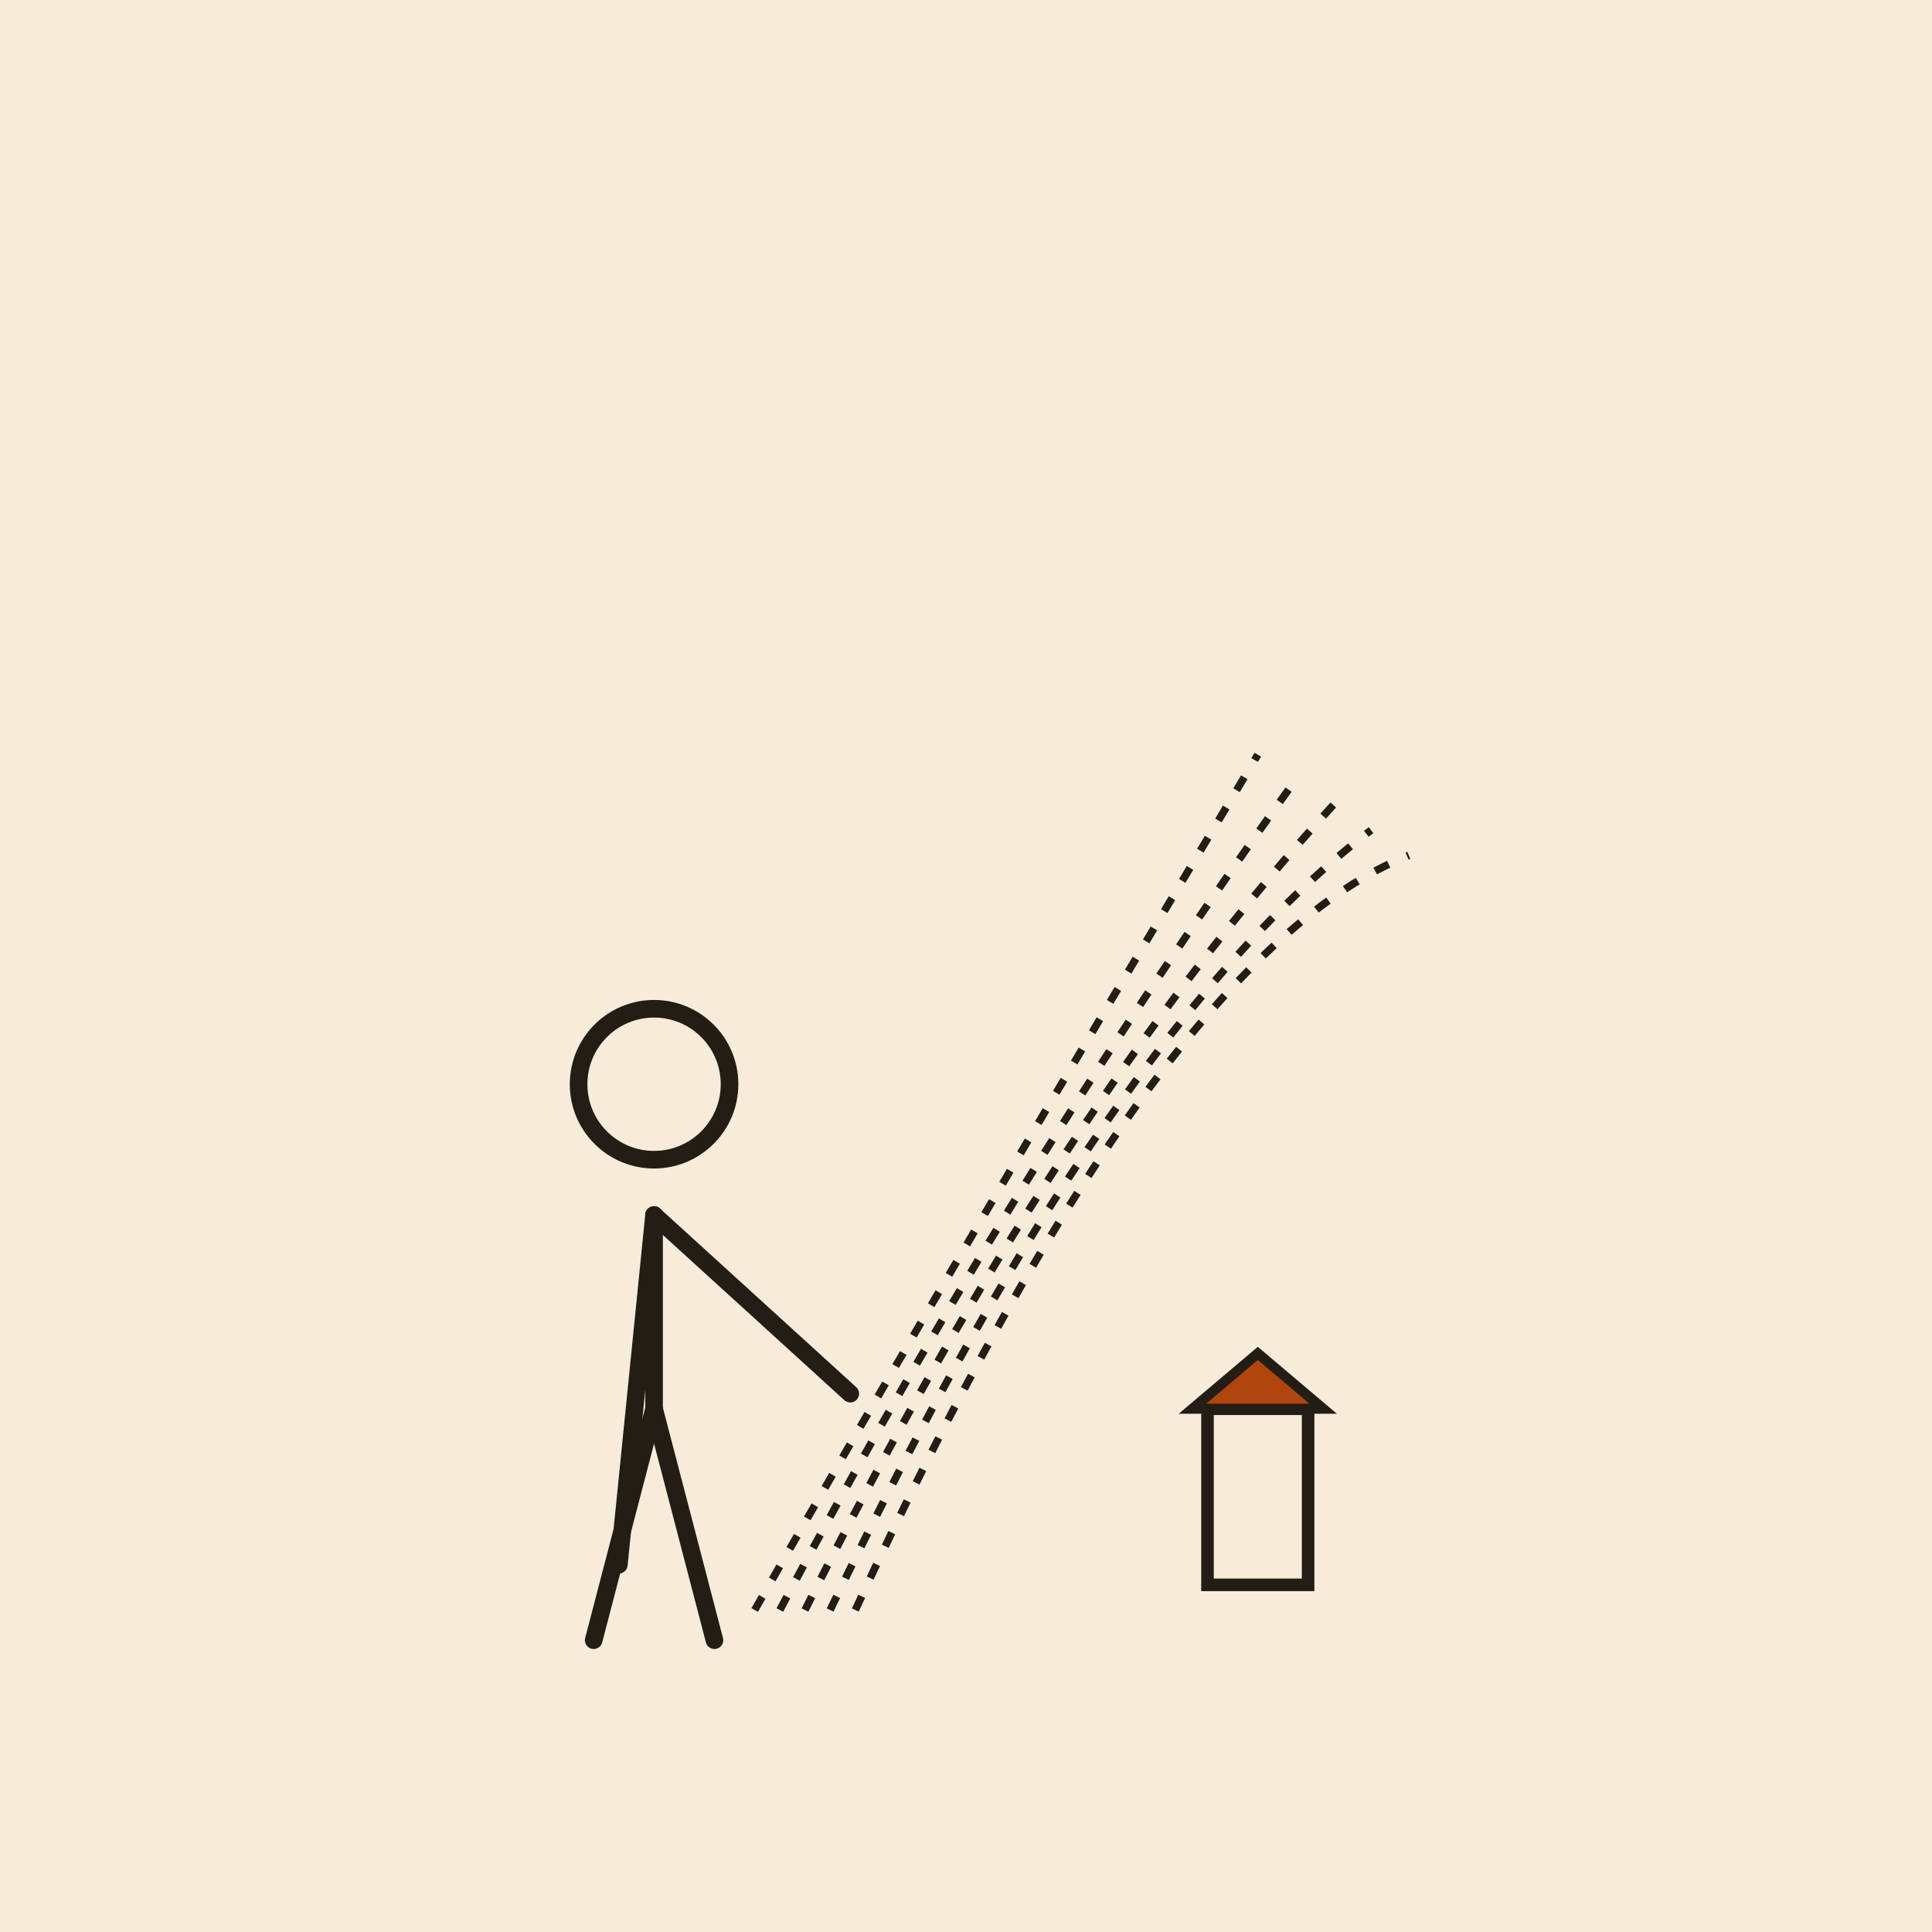
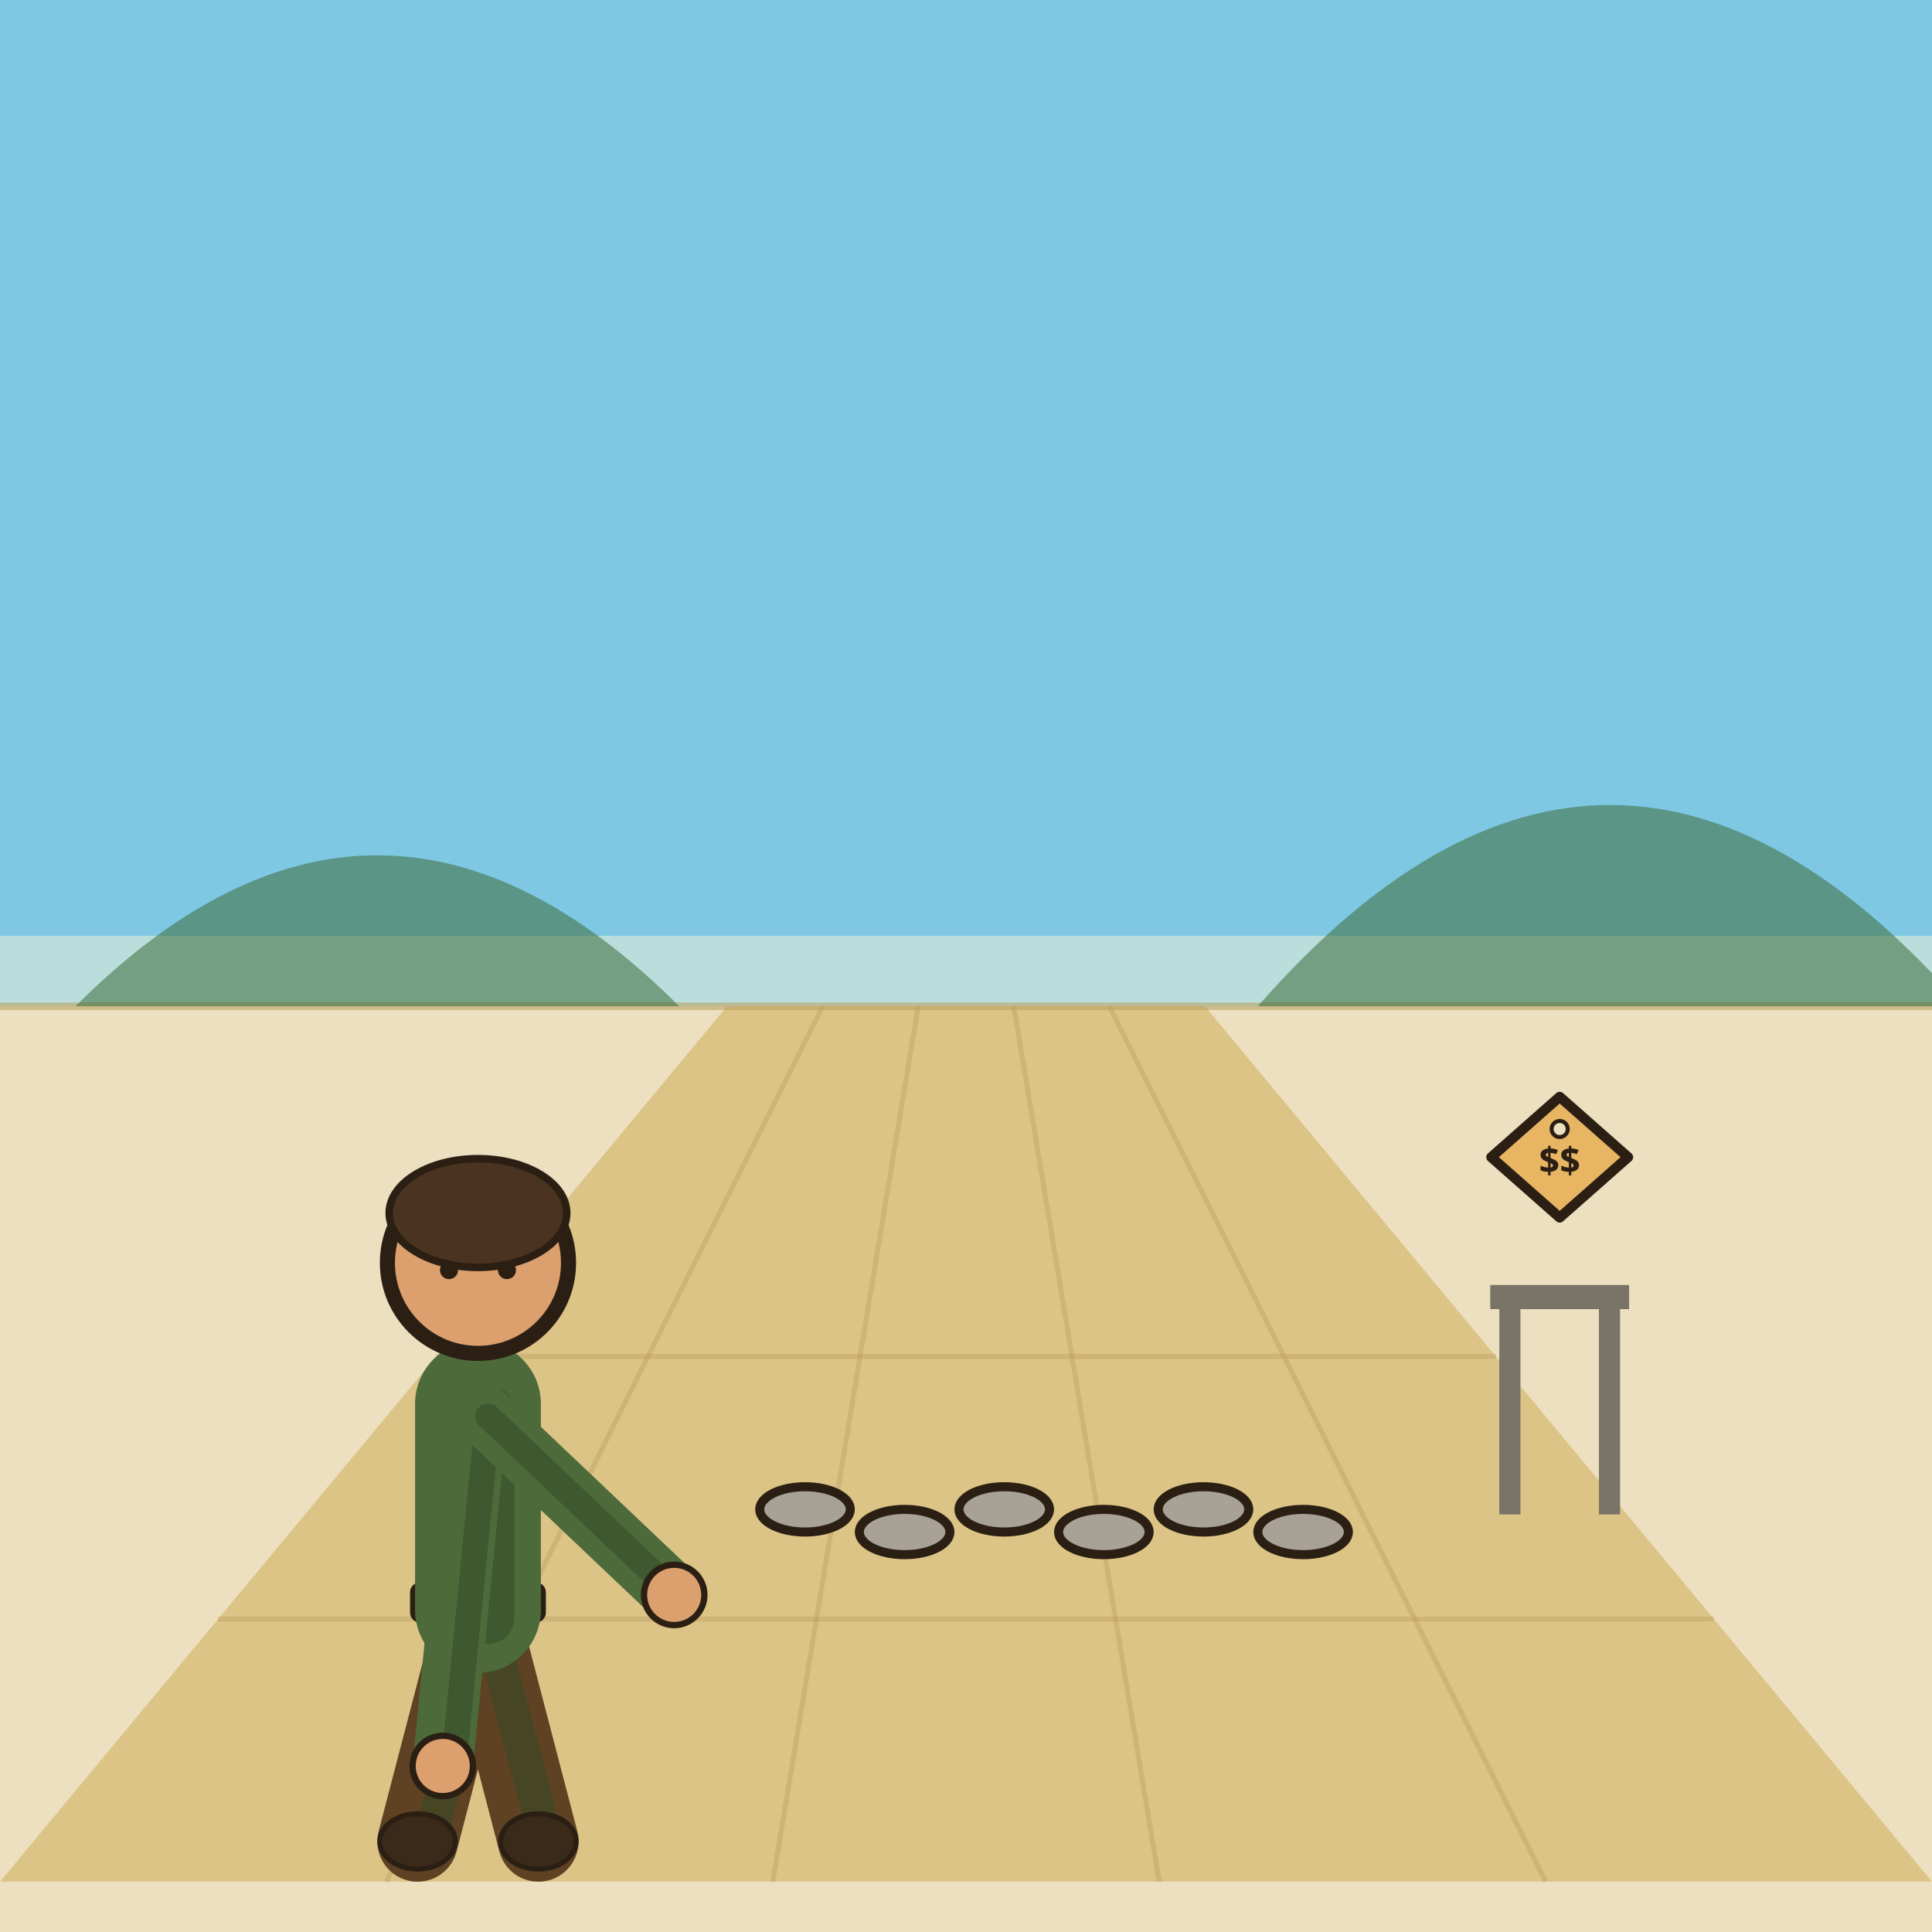
<svg xmlns="http://www.w3.org/2000/svg" viewBox="0 0 768 768">
-   <rect x="0" y="0" width="768" height="768" fill="#f6ecd9" />
-   <g transform="translate(260,560) scale(1.0,1.0) rotate(0)">
-     <circle cx="0" cy="-129" r="30" fill="#f6ecd9" stroke="#241d15" stroke-width="7" />
-     <line x1="0" y1="-77.0" x2="0" y2="0" stroke="#241d15" stroke-width="7" stroke-linecap="round" />
-     <line x1="0" y1="-77" x2="-14" y2="62" stroke="#241d15" stroke-width="7" stroke-linecap="round" />
-     <line x1="0" y1="-77" x2="78" y2="-6" stroke="#241d15" stroke-width="7" stroke-linecap="round" />
-     <line x1="0" y1="0" x2="-24" y2="92" stroke="#241d15" stroke-width="7" stroke-linecap="round" />
-     <line x1="0" y1="0" x2="24" y2="92" stroke="#241d15" stroke-width="7" stroke-linecap="round" />
+   <rect x="0" y="0" width="768" height="768" fill="#ece0c0" />
+   <rect x="0" y="0" width="768" height="400" fill="#7ec8e3" />
+   <rect x="0" y="372" width="768" height="28" fill="#dbead9" opacity="0.65" />
+   <polygon points="289,400 479,400 768,748 0,748" fill="#dcc487" />
+   <line x1="327.0" y1="400" x2="153.6" y2="748" stroke="#b89c5c" stroke-width="2" opacity="0.4" />
+   <line x1="365.0" y1="400" x2="307.2" y2="748" stroke="#b89c5c" stroke-width="2" opacity="0.4" />
+   <line x1="403.0" y1="400" x2="460.8" y2="748" stroke="#b89c5c" stroke-width="2" opacity="0.4" />
+   <line x1="441.0" y1="400" x2="614.4" y2="748" stroke="#b89c5c" stroke-width="2" opacity="0.4" />
+   <line x1="173.4" y1="539.2" x2="594.6" y2="539.2" stroke="#b89c5c" stroke-width="2" opacity="0.4" />
+   <line x1="86.7" y1="643.6" x2="681.3" y2="643.6" stroke="#b89c5c" stroke-width="2" opacity="0.4" />
+   <line x1="0" y1="400" x2="768" y2="400" stroke="#b89c5c" stroke-width="3" opacity="0.55" />
+   <path d="M 30.0,400 Q 90.0,340 150,340 Q 210.0,340 270.0,400 Z" fill="#3c6b3a" opacity="0.55" />
+   <path d="M 500.0,400 Q 570.0,320 640,320 Q 710.0,320 780.0,400 Z" fill="#3c6b3a" opacity="0.55" />
+   <g transform="translate(190,640) scale(1.0,1.0) rotate(0)">
+     <line x1="0" y1="0" x2="-24" y2="92" stroke="#5e4223" stroke-width="32" stroke-linecap="round" />
+     <line x1="4" y1="3" x2="-20" y2="95" stroke="#334927" stroke-width="13.4" stroke-linecap="round" opacity="0.55" />
+     <ellipse cx="-24" cy="92" rx="15" ry="11" fill="#3a2a1a" stroke="#2b1f14" stroke-width="2" />
+     <line x1="0" y1="0" x2="24" y2="92" stroke="#5e4223" stroke-width="32" stroke-linecap="round" />
+     <line x1="4" y1="3" x2="28" y2="95" stroke="#334927" stroke-width="13.4" stroke-linecap="round" opacity="0.55" />
+     <ellipse cx="24" cy="92" rx="15" ry="11" fill="#3a2a1a" stroke="#2b1f14" stroke-width="2" />
+     <rect x="-26" y="-10" width="52" height="14" rx="3" fill="#334927" stroke="#2b1f14" stroke-width="2" />
+     <line x1="0" y1="-82.0" x2="0" y2="0" stroke="#4c6a3a" stroke-width="50" stroke-linecap="round" />
+     <line x1="4" y1="-79.0" x2="4" y2="3" stroke="#334927" stroke-width="21.0" stroke-linecap="round" opacity="0.55" />
+     <line x1="0" y1="-80" x2="-14" y2="62" stroke="#4c6a3a" stroke-width="24" stroke-linecap="round" />
+     <line x1="4" y1="-77" x2="-10" y2="65" stroke="#334927" stroke-width="10.1" stroke-linecap="round" opacity="0.55" />
+     <circle cx="-14" cy="62" r="12" fill="#dba06e" stroke="#2b1f14" stroke-width="2.5" />
+     <line x1="0" y1="-80" x2="78" y2="-6" stroke="#4c6a3a" stroke-width="24" stroke-linecap="round" />
+     <line x1="4" y1="-77" x2="82" y2="-3" stroke="#334927" stroke-width="10.1" stroke-linecap="round" opacity="0.55" />
+     <circle cx="78" cy="-6" r="12" fill="#dba06e" stroke="#2b1f14" stroke-width="2.5" />
+     <circle cx="0" cy="-138" r="36" fill="#dba06e" stroke="#2b1f14" stroke-width="6" />
+     <ellipse cx="0" cy="-157.8" rx="35.28" ry="21.6" fill="#4a3320" stroke="#2b1f14" stroke-width="3" />
+     <circle cx="-11.52" cy="-135.12" r="3.6" fill="#2b1f14" />
+     <circle cx="11.52" cy="-135.12" r="3.6" fill="#2b1f14" />
  </g>
-   <path d="M 300,640 Q 380,500 500,300" fill="none" stroke="#241d15" stroke-width="3" stroke-dasharray="6 8" />
-   <path d="M 310,640 Q 400,470 515,310" fill="none" stroke="#241d15" stroke-width="3" stroke-dasharray="6 8" />
-   <path d="M 320,640 Q 420,440 530,320" fill="none" stroke="#241d15" stroke-width="3" stroke-dasharray="6 8" />
-   <path d="M 330,640 Q 440,410 545,330" fill="none" stroke="#241d15" stroke-width="3" stroke-dasharray="6 8" />
-   <path d="M 340,640 Q 460,380 560,340" fill="none" stroke="#241d15" stroke-width="3" stroke-dasharray="6 8" />
-   <g transform="translate(500,610)">
-     <rect x="-20" y="-50" width="40" height="70" fill="#f6ecd9" stroke="#241d15" stroke-width="5" />
-     <polygon points="-26,-50 26,-50 0,-72" fill="#b1450e" stroke="#241d15" stroke-width="4" />
+   <g transform="translate(320,600) scale(0.9)">
+     <ellipse cx="0" cy="0" rx="20" ry="10" fill="#a8a196" stroke="#2b1f14" stroke-width="4" />
+     <ellipse cx="44" cy="10" rx="20" ry="10" fill="#a8a196" stroke="#2b1f14" stroke-width="4" />
+     <ellipse cx="88" cy="0" rx="20" ry="10" fill="#a8a196" stroke="#2b1f14" stroke-width="4" />
+     <ellipse cx="132" cy="10" rx="20" ry="10" fill="#a8a196" stroke="#2b1f14" stroke-width="4" />
+     <ellipse cx="176" cy="0" rx="20" ry="10" fill="#a8a196" stroke="#2b1f14" stroke-width="4" />
+     <ellipse cx="220" cy="10" rx="20" ry="10" fill="#a8a196" stroke="#2b1f14" stroke-width="4" />
+   </g>
+   <g transform="translate(620,560) scale(0.6)">
+     <rect x="-40" y="-70" width="14" height="140" fill="#7a7468" />
+     <rect x="26" y="-70" width="14" height="140" fill="#7a7468" />
+     <rect x="-46" y="-82" width="92" height="16" fill="#7a7468" />
+   </g>
+   <g transform="translate(620,460) scale(0.8) rotate(0)">
+     <path d="M -34,0 L 0,-30 L 34,0 L 0,30 Z" fill="#e8b563" stroke="#2b1f14" stroke-width="5" stroke-linejoin="round" />
+     <circle cx="0" cy="-14" r="4" fill="#ece0c0" stroke="#2b1f14" stroke-width="2" />
+     <text x="0" y="8" text-anchor="middle" font-family="'Trebuchet MS', 'Arial Black', sans-serif" font-size="18" font-weight="bold" fill="#2b1f14" transform="rotate(0 0 8)">$$</text>
  </g>
</svg>
